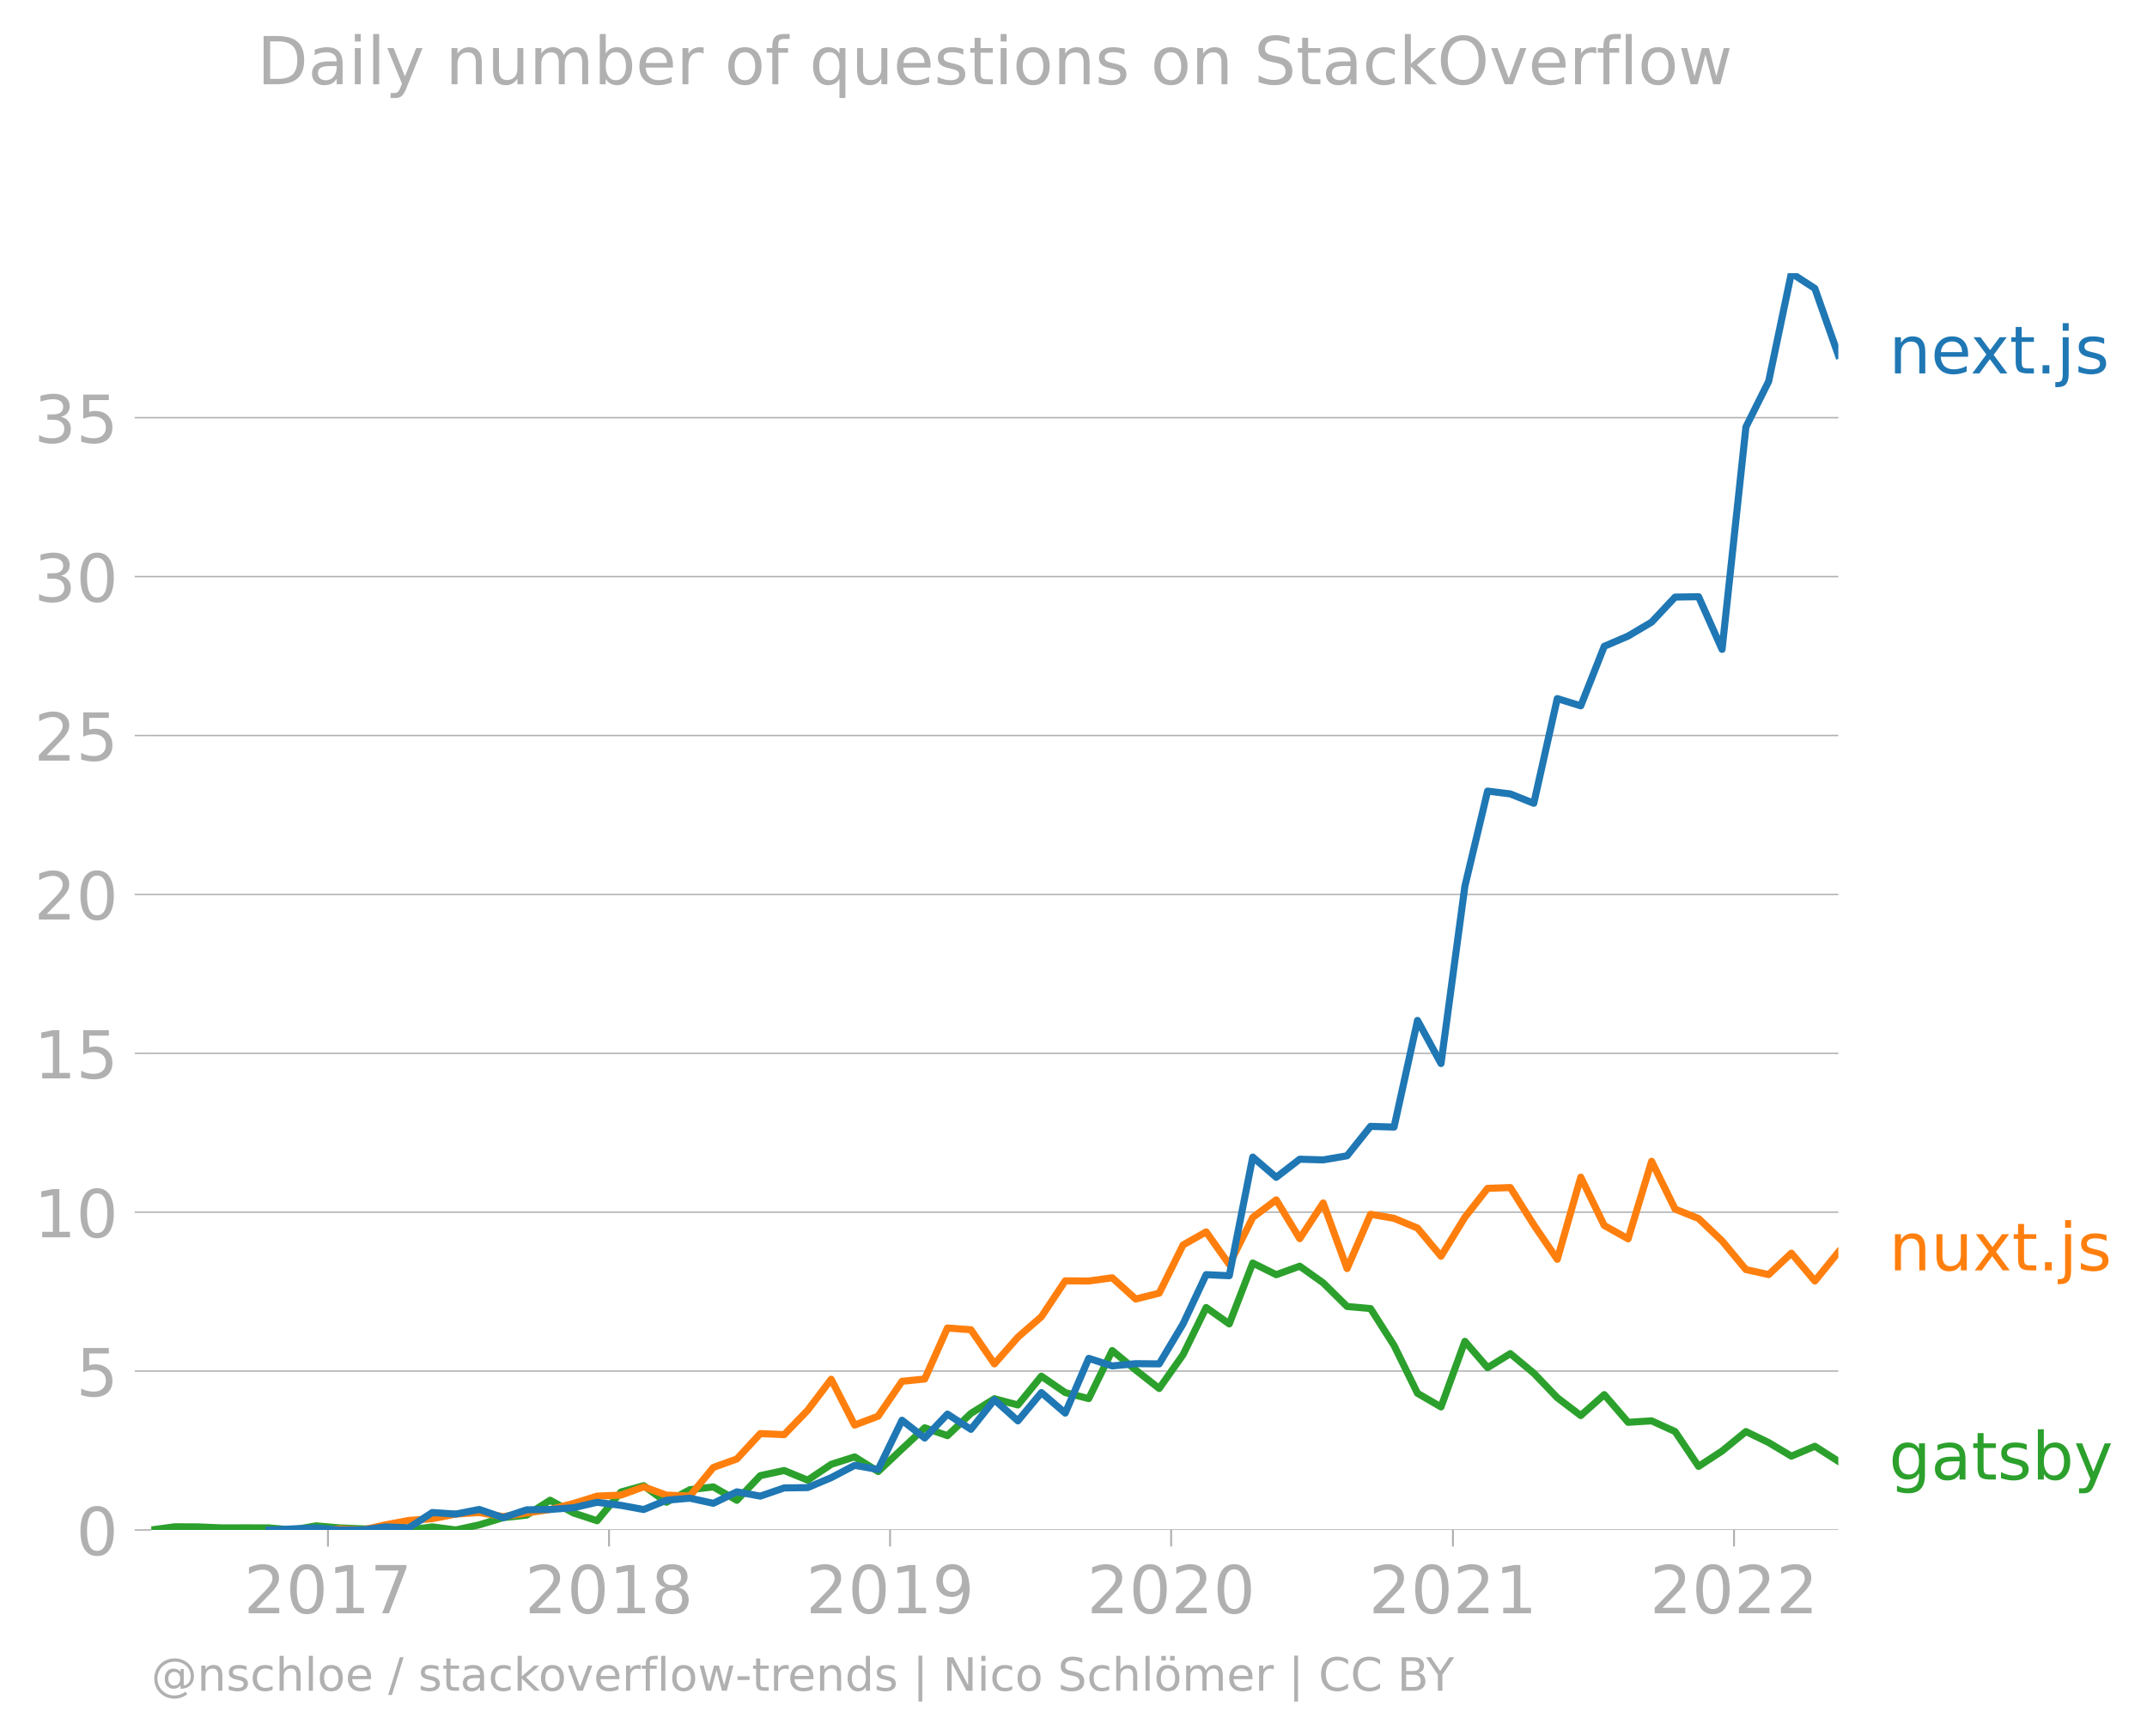
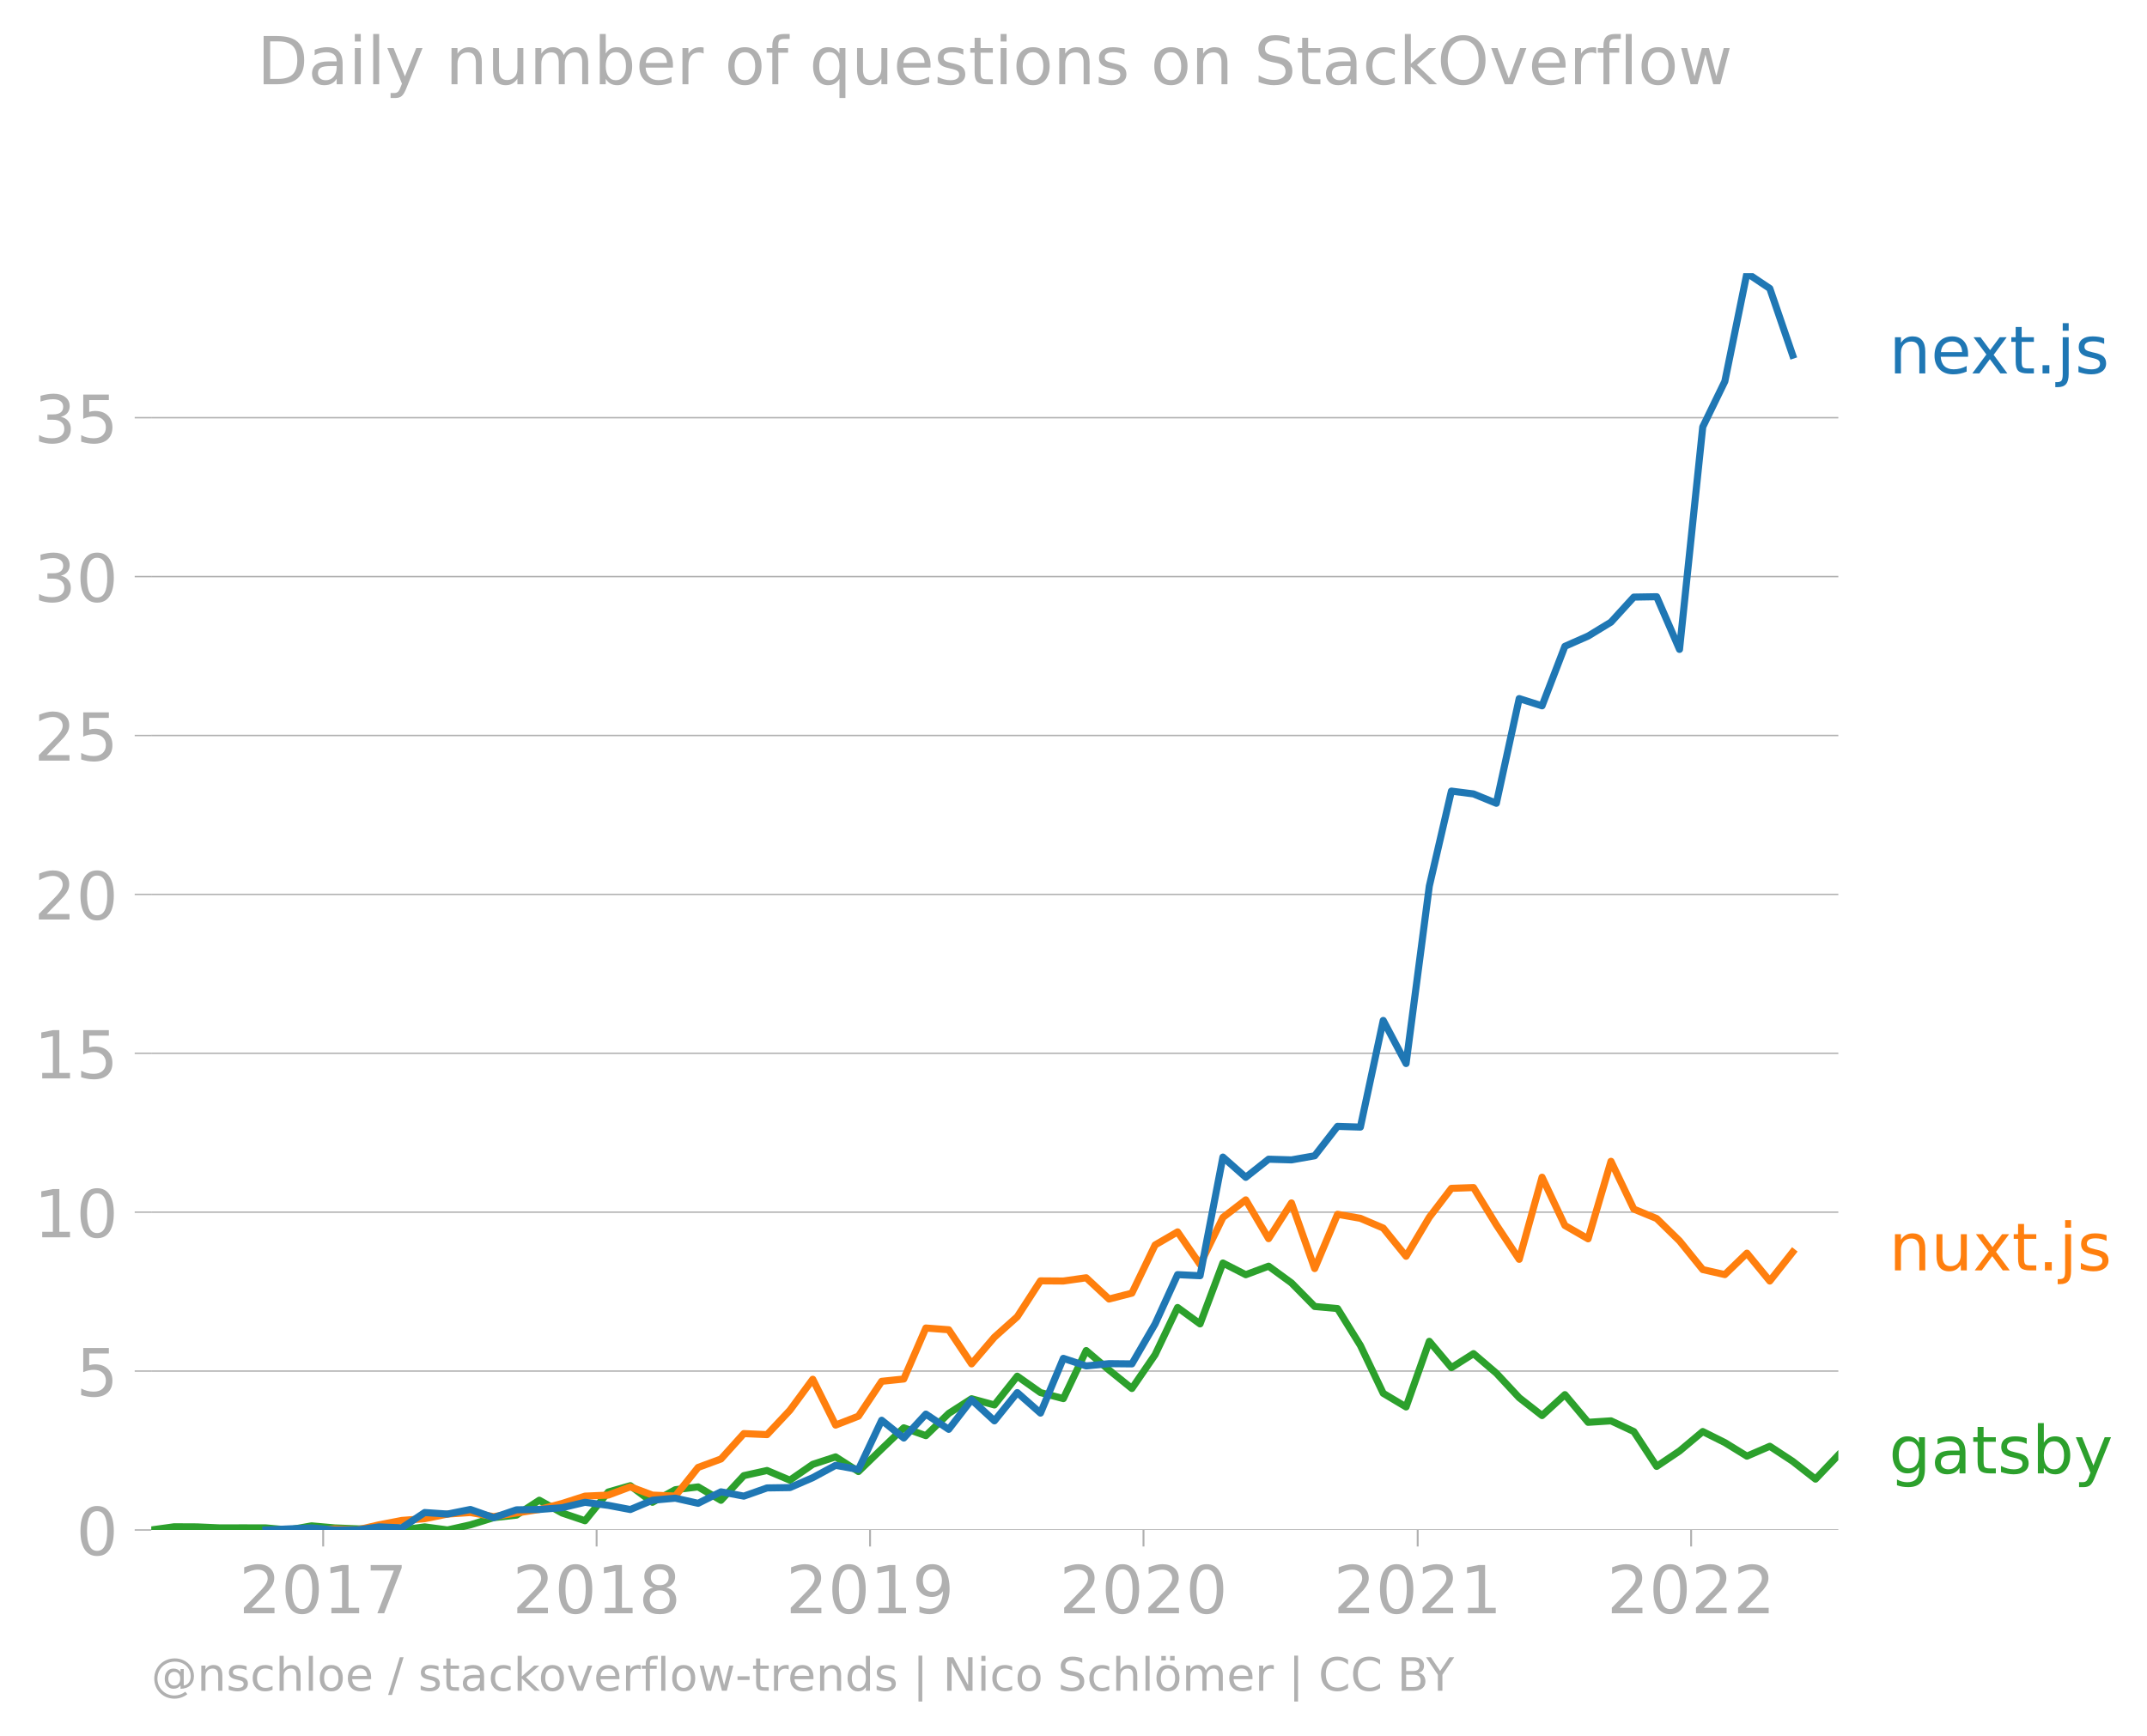
<svg xmlns="http://www.w3.org/2000/svg" xmlns:xlink="http://www.w3.org/1999/xlink" width="605.962" height="489.969" viewBox="0 0 454.471 367.477">
  <defs>
    <style>*{stroke-linejoin:round;stroke-linecap:butt}</style>
  </defs>
  <g id="figure_1">
    <path d="M0 367.477h454.471V0H0v367.477z" style="fill:none" id="patch_1" />
    <g id="axes_1">
      <path d="M32.015 323.95h357.12V57.838H32.015V323.95z" style="fill:none" id="patch_2" />
      <g id="matplotlib.axis_1">
        <g id="xtick_1">
          <g id="line2d_1">
            <defs>
-               <path id="mdbed9e9fab" d="M0 0v3.5" style="stroke:#b0b0b0;stroke-width:.4" />
-             </defs>
-             <use xlink:href="#mdbed9e9fab" x="69.422" y="323.95" style="fill:#b0b0b0;stroke:#b0b0b0;stroke-width:.4" />
-           </g>
-           <g style="fill:#b0b0b0" transform="matrix(.14 0 0 -.14 51.607 341.588)" id="text_1">
+               <path id="m01da4140f9" d="M0 0v3.5" style="stroke:#b0b0b0;stroke-width:.4" />
+             </defs>
+             <use xlink:href="#m01da4140f9" x="68.409" y="323.95" style="fill:#b0b0b0;stroke:#b0b0b0;stroke-width:.4" />
+           </g>
+           <g style="fill:#b0b0b0" transform="matrix(.14 0 0 -.14 50.594 341.588)" id="text_1">
            <defs>
              <path id="DejaVuSans-32" d="M1228 531h2203V0H469v531q359 372 979 998 621 627 780 809 303 340 423 576 121 236 121 464 0 372-261 606-261 235-680 235-297 0-627-103-329-103-704-313v638q381 153 712 231 332 78 607 78 725 0 1156-363 431-362 431-968 0-288-108-546-107-257-392-607-78-91-497-524-418-433-1181-1211z" transform="scale(.01563)" />
              <path id="DejaVuSans-30" d="M2034 4250q-487 0-733-480-245-479-245-1442 0-959 245-1439 246-480 733-480 491 0 736 480 246 480 246 1439 0 963-246 1442-245 480-736 480zm0 500q785 0 1199-621 414-620 414-1801 0-1178-414-1799Q2819-91 2034-91q-784 0-1198 620-414 621-414 1799 0 1181 414 1801 414 621 1198 621z" transform="scale(.01563)" />
              <path id="DejaVuSans-31" d="M794 531h1031v3560L703 3866v575l1116 225h631V531h1031V0H794v531z" transform="scale(.01563)" />
              <path id="DejaVuSans-37" d="M525 4666h3000v-269L1831 0h-659l1594 4134H525v532z" transform="scale(.01563)" />
            </defs>
            <use xlink:href="#DejaVuSans-32" />
            <use xlink:href="#DejaVuSans-30" x="63.623" />
            <use xlink:href="#DejaVuSans-31" x="127.246" />
            <use xlink:href="#DejaVuSans-37" x="190.869" />
          </g>
        </g>
        <g id="xtick_2">
-           <use xlink:href="#mdbed9e9fab" x="128.915" y="323.95" style="fill:#b0b0b0;stroke:#b0b0b0;stroke-width:.4" id="line2d_2" />
-           <g style="fill:#b0b0b0" transform="matrix(.14 0 0 -.14 111.1 341.588)" id="text_2">
+           <use xlink:href="#m01da4140f9" x="126.29" y="323.95" style="fill:#b0b0b0;stroke:#b0b0b0;stroke-width:.4" id="line2d_2" />
+           <g style="fill:#b0b0b0" transform="matrix(.14 0 0 -.14 108.475 341.588)" id="text_2">
            <defs>
              <path id="DejaVuSans-38" d="M2034 2216q-450 0-708-241-257-241-257-662 0-422 257-663 258-241 708-241t709 242q260 243 260 662 0 421-258 662-257 241-711 241zm-631 268q-406 100-633 378-226 279-226 679 0 559 398 884 399 325 1092 325 697 0 1094-325t397-884q0-400-227-679-226-278-629-378 456-106 710-416 255-309 255-755 0-679-414-1042Q2806-91 2034-91q-771 0-1186 362-414 363-414 1042 0 446 256 755 257 310 713 416zm-231 997q0-362 226-565 227-203 636-203 407 0 636 203 230 203 230 565 0 363-230 566-229 203-636 203-409 0-636-203-226-203-226-566z" transform="scale(.01563)" />
            </defs>
            <use xlink:href="#DejaVuSans-32" />
            <use xlink:href="#DejaVuSans-30" x="63.623" />
            <use xlink:href="#DejaVuSans-31" x="127.246" />
            <use xlink:href="#DejaVuSans-38" x="190.869" />
          </g>
        </g>
        <g id="xtick_3">
-           <use xlink:href="#mdbed9e9fab" x="188.408" y="323.95" style="fill:#b0b0b0;stroke:#b0b0b0;stroke-width:.4" id="line2d_3" />
-           <g style="fill:#b0b0b0" transform="matrix(.14 0 0 -.14 170.593 341.588)" id="text_3">
+           <use xlink:href="#m01da4140f9" x="184.172" y="323.95" style="fill:#b0b0b0;stroke:#b0b0b0;stroke-width:.4" id="line2d_3" />
+           <g style="fill:#b0b0b0" transform="matrix(.14 0 0 -.14 166.357 341.588)" id="text_3">
            <defs>
              <path id="DejaVuSans-39" d="M703 97v575q238-113 481-172 244-59 479-59 625 0 954 420 330 420 377 1277-181-269-460-413-278-144-615-144-700 0-1108 423-408 424-408 1159 0 718 425 1152 425 435 1131 435 810 0 1236-621 427-620 427-1801 0-1103-524-1761Q2575-91 1691-91q-238 0-482 47Q966 3 703 97zm1256 1978q425 0 673 290 249 291 249 798 0 503-249 795-248 292-673 292t-673-292q-248-292-248-795 0-507 248-798 248-290 673-290z" transform="scale(.01563)" />
            </defs>
            <use xlink:href="#DejaVuSans-32" />
            <use xlink:href="#DejaVuSans-30" x="63.623" />
            <use xlink:href="#DejaVuSans-31" x="127.246" />
            <use xlink:href="#DejaVuSans-39" x="190.869" />
          </g>
        </g>
        <g id="xtick_4">
-           <use xlink:href="#mdbed9e9fab" x="247.901" y="323.95" style="fill:#b0b0b0;stroke:#b0b0b0;stroke-width:.4" id="line2d_4" />
-           <g style="fill:#b0b0b0" transform="matrix(.14 0 0 -.14 230.086 341.588)" id="text_4">
+           <use xlink:href="#m01da4140f9" x="242.053" y="323.95" style="fill:#b0b0b0;stroke:#b0b0b0;stroke-width:.4" id="line2d_4" />
+           <g style="fill:#b0b0b0" transform="matrix(.14 0 0 -.14 224.238 341.588)" id="text_4">
            <use xlink:href="#DejaVuSans-32" />
            <use xlink:href="#DejaVuSans-30" x="63.623" />
            <use xlink:href="#DejaVuSans-32" x="127.246" />
            <use xlink:href="#DejaVuSans-30" x="190.869" />
          </g>
        </g>
        <g id="xtick_5">
-           <use xlink:href="#mdbed9e9fab" x="307.556" y="323.95" style="fill:#b0b0b0;stroke:#b0b0b0;stroke-width:.4" id="line2d_5" />
-           <g style="fill:#b0b0b0" transform="matrix(.14 0 0 -.14 289.741 341.588)" id="text_5">
+           <use xlink:href="#m01da4140f9" x="300.093" y="323.95" style="fill:#b0b0b0;stroke:#b0b0b0;stroke-width:.4" id="line2d_5" />
+           <g style="fill:#b0b0b0" transform="matrix(.14 0 0 -.14 282.278 341.588)" id="text_5">
            <use xlink:href="#DejaVuSans-32" />
            <use xlink:href="#DejaVuSans-30" x="63.623" />
            <use xlink:href="#DejaVuSans-32" x="127.246" />
            <use xlink:href="#DejaVuSans-31" x="190.869" />
          </g>
        </g>
        <g id="xtick_6">
-           <use xlink:href="#mdbed9e9fab" x="367.049" y="323.95" style="fill:#b0b0b0;stroke:#b0b0b0;stroke-width:.4" id="line2d_6" />
-           <g style="fill:#b0b0b0" transform="matrix(.14 0 0 -.14 349.234 341.588)" id="text_6">
+           <use xlink:href="#m01da4140f9" x="357.974" y="323.95" style="fill:#b0b0b0;stroke:#b0b0b0;stroke-width:.4" id="line2d_6" />
+           <g style="fill:#b0b0b0" transform="matrix(.14 0 0 -.14 340.16 341.588)" id="text_6">
            <use xlink:href="#DejaVuSans-32" />
            <use xlink:href="#DejaVuSans-30" x="63.623" />
            <use xlink:href="#DejaVuSans-32" x="127.246" />
            <use xlink:href="#DejaVuSans-32" x="190.869" />
          </g>
        </g>
      </g>
      <g id="matplotlib.axis_2">
        <g id="ytick_1">
-           <path d="M32.015 323.95h357.12" clip-path="url(#pd05f4e66fa)" style="fill:none;stroke:#b0b0b0;stroke-width:.3;stroke-linecap:square" id="line2d_7" />
+           <path d="M32.015 323.95h357.12" clip-path="url(#pbdd0aeb356)" style="fill:none;stroke:#b0b0b0;stroke-width:.3;stroke-linecap:square" id="line2d_7" />
          <g id="line2d_8">
            <defs>
-               <path id="m28ba624e93" d="M0 0h-3.5" style="stroke:#b0b0b0;stroke-width:.3" />
-             </defs>
-             <use xlink:href="#m28ba624e93" x="32.015" y="323.95" style="fill:#b0b0b0;stroke:#b0b0b0;stroke-width:.3" />
+               <path id="ma527fd4fe6" d="M0 0h-3.5" style="stroke:#b0b0b0;stroke-width:.3" />
+             </defs>
+             <use xlink:href="#ma527fd4fe6" x="32.015" y="323.95" style="fill:#b0b0b0;stroke:#b0b0b0;stroke-width:.3" />
          </g>
          <use xlink:href="#DejaVuSans-30" style="fill:#b0b0b0" transform="matrix(.14 0 0 -.14 16.108 329.269)" id="text_7" />
        </g>
        <g id="ytick_2">
-           <path d="M32.015 290.306h357.12" clip-path="url(#pd05f4e66fa)" style="fill:none;stroke:#b0b0b0;stroke-width:.3;stroke-linecap:square" id="line2d_9" />
-           <use xlink:href="#m28ba624e93" x="32.015" y="290.306" style="fill:#b0b0b0;stroke:#b0b0b0;stroke-width:.3" id="line2d_10" />
+           <path d="M32.015 290.306h357.12" clip-path="url(#pbdd0aeb356)" style="fill:none;stroke:#b0b0b0;stroke-width:.3;stroke-linecap:square" id="line2d_9" />
+           <use xlink:href="#ma527fd4fe6" x="32.015" y="290.306" style="fill:#b0b0b0;stroke:#b0b0b0;stroke-width:.3" id="line2d_10" />
          <g style="fill:#b0b0b0" transform="matrix(.14 0 0 -.14 16.108 295.625)" id="text_8">
            <defs>
              <path id="DejaVuSans-35" d="M691 4666h2478v-532H1269V2991q137 47 274 70 138 23 276 23 781 0 1237-428 457-428 457-1159 0-753-469-1171Q2575-91 1722-91q-294 0-599 50Q819 9 494 109v635q281-153 581-228t634-75q541 0 856 284 316 284 316 772 0 487-316 771-315 285-856 285-253 0-505-56-251-56-513-175v2344z" transform="scale(.01563)" />
            </defs>
            <use xlink:href="#DejaVuSans-35" />
          </g>
        </g>
        <g id="ytick_3">
-           <path d="M32.015 256.662h357.12" clip-path="url(#pd05f4e66fa)" style="fill:none;stroke:#b0b0b0;stroke-width:.3;stroke-linecap:square" id="line2d_11" />
-           <use xlink:href="#m28ba624e93" x="32.015" y="256.662" style="fill:#b0b0b0;stroke:#b0b0b0;stroke-width:.3" id="line2d_12" />
+           <path d="M32.015 256.662h357.12" clip-path="url(#pbdd0aeb356)" style="fill:none;stroke:#b0b0b0;stroke-width:.3;stroke-linecap:square" id="line2d_11" />
+           <use xlink:href="#ma527fd4fe6" x="32.015" y="256.662" style="fill:#b0b0b0;stroke:#b0b0b0;stroke-width:.3" id="line2d_12" />
          <g style="fill:#b0b0b0" transform="matrix(.14 0 0 -.14 7.2 261.981)" id="text_9">
            <use xlink:href="#DejaVuSans-31" />
            <use xlink:href="#DejaVuSans-30" x="63.623" />
          </g>
        </g>
        <g id="ytick_4">
-           <path d="M32.015 223.018h357.12" clip-path="url(#pd05f4e66fa)" style="fill:none;stroke:#b0b0b0;stroke-width:.3;stroke-linecap:square" id="line2d_13" />
-           <use xlink:href="#m28ba624e93" x="32.015" y="223.018" style="fill:#b0b0b0;stroke:#b0b0b0;stroke-width:.3" id="line2d_14" />
+           <path d="M32.015 223.018h357.12" clip-path="url(#pbdd0aeb356)" style="fill:none;stroke:#b0b0b0;stroke-width:.3;stroke-linecap:square" id="line2d_13" />
+           <use xlink:href="#ma527fd4fe6" x="32.015" y="223.018" style="fill:#b0b0b0;stroke:#b0b0b0;stroke-width:.3" id="line2d_14" />
          <g style="fill:#b0b0b0" transform="matrix(.14 0 0 -.14 7.2 228.337)" id="text_10">
            <use xlink:href="#DejaVuSans-31" />
            <use xlink:href="#DejaVuSans-35" x="63.623" />
          </g>
        </g>
        <g id="ytick_5">
-           <path d="M32.015 189.374h357.12" clip-path="url(#pd05f4e66fa)" style="fill:none;stroke:#b0b0b0;stroke-width:.3;stroke-linecap:square" id="line2d_15" />
-           <use xlink:href="#m28ba624e93" x="32.015" y="189.374" style="fill:#b0b0b0;stroke:#b0b0b0;stroke-width:.3" id="line2d_16" />
+           <path d="M32.015 189.374h357.12" clip-path="url(#pbdd0aeb356)" style="fill:none;stroke:#b0b0b0;stroke-width:.3;stroke-linecap:square" id="line2d_15" />
+           <use xlink:href="#ma527fd4fe6" x="32.015" y="189.374" style="fill:#b0b0b0;stroke:#b0b0b0;stroke-width:.3" id="line2d_16" />
          <g style="fill:#b0b0b0" transform="matrix(.14 0 0 -.14 7.2 194.693)" id="text_11">
            <use xlink:href="#DejaVuSans-32" />
            <use xlink:href="#DejaVuSans-30" x="63.623" />
          </g>
        </g>
        <g id="ytick_6">
-           <path d="M32.015 155.73h357.12" clip-path="url(#pd05f4e66fa)" style="fill:none;stroke:#b0b0b0;stroke-width:.3;stroke-linecap:square" id="line2d_17" />
-           <use xlink:href="#m28ba624e93" x="32.015" y="155.731" style="fill:#b0b0b0;stroke:#b0b0b0;stroke-width:.3" id="line2d_18" />
+           <path d="M32.015 155.73h357.12" clip-path="url(#pbdd0aeb356)" style="fill:none;stroke:#b0b0b0;stroke-width:.3;stroke-linecap:square" id="line2d_17" />
+           <use xlink:href="#ma527fd4fe6" x="32.015" y="155.731" style="fill:#b0b0b0;stroke:#b0b0b0;stroke-width:.3" id="line2d_18" />
          <g style="fill:#b0b0b0" transform="matrix(.14 0 0 -.14 7.2 161.05)" id="text_12">
            <use xlink:href="#DejaVuSans-32" />
            <use xlink:href="#DejaVuSans-35" x="63.623" />
          </g>
        </g>
        <g id="ytick_7">
-           <path d="M32.015 122.087h357.12" clip-path="url(#pd05f4e66fa)" style="fill:none;stroke:#b0b0b0;stroke-width:.3;stroke-linecap:square" id="line2d_19" />
-           <use xlink:href="#m28ba624e93" x="32.015" y="122.087" style="fill:#b0b0b0;stroke:#b0b0b0;stroke-width:.3" id="line2d_20" />
+           <path d="M32.015 122.087h357.12" clip-path="url(#pbdd0aeb356)" style="fill:none;stroke:#b0b0b0;stroke-width:.3;stroke-linecap:square" id="line2d_19" />
+           <use xlink:href="#ma527fd4fe6" x="32.015" y="122.087" style="fill:#b0b0b0;stroke:#b0b0b0;stroke-width:.3" id="line2d_20" />
          <g style="fill:#b0b0b0" transform="matrix(.14 0 0 -.14 7.2 127.406)" id="text_13">
            <defs>
              <path id="DejaVuSans-33" d="M2597 2516q453-97 707-404 255-306 255-756 0-690-475-1069Q2609-91 1734-91q-293 0-604 58T488 141v609q262-153 574-231 313-78 654-78 593 0 904 234t311 681q0 413-289 645-289 233-804 233h-544v519h569q465 0 712 186t247 536q0 359-255 551-254 193-729 193-260 0-557-57-297-56-653-174v562q360 100 674 150t592 50q719 0 1137-327 419-326 419-882 0-388-222-655t-631-370z" transform="scale(.01563)" />
            </defs>
            <use xlink:href="#DejaVuSans-33" />
            <use xlink:href="#DejaVuSans-30" x="63.623" />
          </g>
        </g>
        <g id="ytick_8">
-           <path d="M32.015 88.443h357.12" clip-path="url(#pd05f4e66fa)" style="fill:none;stroke:#b0b0b0;stroke-width:.3;stroke-linecap:square" id="line2d_21" />
-           <use xlink:href="#m28ba624e93" x="32.015" y="88.443" style="fill:#b0b0b0;stroke:#b0b0b0;stroke-width:.3" id="line2d_22" />
+           <path d="M32.015 88.443h357.12" clip-path="url(#pbdd0aeb356)" style="fill:none;stroke:#b0b0b0;stroke-width:.3;stroke-linecap:square" id="line2d_21" />
+           <use xlink:href="#ma527fd4fe6" x="32.015" y="88.443" style="fill:#b0b0b0;stroke:#b0b0b0;stroke-width:.3" id="line2d_22" />
          <g style="fill:#b0b0b0" transform="matrix(.14 0 0 -.14 7.2 93.762)" id="text_14">
            <use xlink:href="#DejaVuSans-33" />
            <use xlink:href="#DejaVuSans-35" x="63.623" />
          </g>
        </g>
      </g>
-       <path d="m32.015 323.95 4.971-.673 4.972.022 5.052.217 4.972-.015 4.971.015 4.971.434 4.972-.868 5.053.434 4.808.193 4.808.024 4.972.217 4.97-.651 4.972.65 4.971-1.084 5.053-1.52 4.972-.535 4.97-3.155 4.972 2.706 4.972 1.635 5.052-6.077 4.809-1.341 4.808 3.511 4.971-2.662 4.972-.594 4.971 2.837 4.971-5.224 5.053-1.085 4.971 2.047 4.972-3.35 4.971-1.584 4.971 3.104 5.053-4.776 4.809-4.48 4.808 1.659 4.971-4.703 4.972-3.111 4.97 1.316 4.972-6.092 5.053 3.473 4.971 1.274 4.972-10.173 4.97 4.117 4.972 3.914 5.053-7.163 4.89-9.985 4.89 3.473 4.971-12.893 4.971 2.475 4.972-1.802 4.971 3.538 5.053 4.992 4.971.442 4.971 7.807 4.972 10.136 4.971 2.887 5.053-13.892 4.808 5.574 4.809-2.969 4.97 4.139 4.972 5.194 4.971 3.777 4.972-4.428 5.053 5.86 4.97-.31 4.972 2.264 4.972 7.38 4.97-3.256 5.054-4.124 4.808 2.334 4.808 2.876 4.972-2.091 4.971 3.176" clip-path="url(#pd05f4e66fa)" style="fill:none;stroke:#2ca02c;stroke-width:1.5;stroke-linecap:square" id="line2d_23" />
-       <path d="m66.896 323.95 5.053-.217 4.808.217 4.808-1.085 4.972-.934 4.97-.369 4.972-.977 4.971-.325 5.053.868 4.972-.767 4.97-.752 4.972-1.266 4.972-1.556 5.052-.217 4.809-1.752 4.808 1.752 4.971.202 4.972-6.063 4.971-1.787 4.971-5.376 5.053.218 4.971-5.16 4.972-6.562 4.971 9.703 4.971-1.889 5.053-7.38 4.809-.488 4.808-10.798 4.971.369 4.972 7.228 4.97-5.658 4.972-4.327 5.053-7.597 4.971.036 4.972-.687 4.97 4.5 4.972-1.244 5.053-10.202 4.89-2.77 4.89 6.894 4.971-9.948 4.971-3.727 4.972 8.212 4.971-7.56 5.053 13.891 4.971-11.49 4.971.854 4.972 2.062 4.971 5.97 5.053-8.249 4.808-6.131 4.809-.163 4.97 7.9 4.972 7.294 4.971-17.387 4.972 10.224 5.053 2.822 4.97-16.41 4.972 10.115 4.972 1.997 4.97 4.732 5.054 6.077 4.808 1.062 4.808-4.535 4.972 5.897 4.971-6.114" clip-path="url(#pd05f4e66fa)" style="fill:none;stroke:#ff7f0e;stroke-width:1.5;stroke-linecap:square" id="line2d_24" />
-       <path d="m56.953 323.95 4.971-.224 4.972-.21 5.053.434h4.808l4.808-.651 4.972.202 4.97-3.241 4.972.325 4.971-.976 5.053 1.736 4.972-1.657 4.97-.08 4.972-.368 4.972-1.15 5.052.65 4.809.884 4.808-1.969 4.971-.434 4.972 1.085 4.971-2.43 4.971.91 5.053-1.736 4.971-.072 4.972-2.098 4.971-2.612 4.971.875 5.053-10.418 4.809 3.76 4.808-5.063 4.971 3.22 4.972-6.258 4.97 4.464 4.972-5.984 5.053 4.341 4.971-11.59 4.972 1.606 4.97-.485 4.972.05 5.053-8.465 4.89-10.433 4.89.232 4.971-25.121 4.971 4.283 4.972-3.835 4.971.145 5.053-.868 4.971-6.23 4.971.152 4.972-22.58 4.971 9.123 5.053-37.551 4.808-20.132 4.809.597 4.97 1.982 4.972-22.168 4.971 1.533 4.972-12.603 5.053-2.171 4.97-2.945 4.972-5.303 4.972-.08 4.97 11.15 5.054-47.102 4.808-9.643 4.808-22.915 4.972 3.241 4.971 14.123" clip-path="url(#pd05f4e66fa)" style="fill:none;stroke:#1f77b4;stroke-width:1.5;stroke-linecap:square" id="line2d_25" />
+       <path d="m32.015 323.95 4.837-.673 4.836.022 4.916.217 4.837-.015 4.837.015 4.836.434 4.837-.868 4.916.434 4.678.193 4.678.024 4.837.217 4.836-.651 4.837.65 4.837-1.084 4.916-1.52 4.836-.535 4.837-3.155 4.837 2.706 4.836 1.635 4.916-6.077 4.678-1.341 4.678 3.511 4.837-2.662 4.837-.594 4.836 2.837 4.837-5.224 4.916-1.085 4.837 2.047 4.836-3.35 4.837-1.584 4.837 3.104 4.916-4.776 4.678-4.48 4.678 1.659 4.836-4.703 4.837-3.111 4.837 1.316 4.836-6.092 4.916 3.473 4.837 1.274 4.837-10.173 4.836 4.117 4.837 3.914 4.916-7.163 4.757-9.985 4.758 3.473 4.836-12.893 4.837 2.475 4.837-1.802 4.836 3.538 4.916 4.992 4.837.442 4.837 7.807 4.836 10.136 4.837 2.887 4.916-13.892 4.678 5.574 4.678-2.969 4.837 4.139 4.836 5.194 4.837 3.777 4.837-4.428 4.916 5.86 4.836-.31 4.837 2.264 4.837 7.38 4.836-3.256 4.916-4.124 4.678 2.334 4.678 2.876 4.837-2.091 4.837 3.176 4.836 3.777 4.837-5.08" clip-path="url(#pbdd0aeb356)" style="fill:none;stroke:#2ca02c;stroke-width:1.5;stroke-linecap:square" id="line2d_23" />
+       <path d="m65.95 323.95 4.917-.217 4.678.217 4.678-1.085 4.837-.934 4.836-.369 4.837-.977 4.837-.325 4.916.868 4.836-.767 4.837-.752 4.837-1.266 4.836-1.556 4.916-.217 4.678-1.752 4.678 1.752 4.837.202 4.837-6.063 4.836-1.787 4.837-5.376 4.916.218 4.837-5.16 4.836-6.562 4.837 9.703 4.837-1.889 4.916-7.38 4.678-.488 4.678-10.798 4.836.369 4.837 7.228 4.837-5.658 4.836-4.327 4.916-7.597 4.837.036 4.837-.687 4.836 4.5 4.837-1.244 4.916-10.202 4.757-2.77 4.758 6.894 4.836-9.948 4.837-3.727 4.837 8.212 4.836-7.56 4.916 13.891 4.837-11.49 4.837.854 4.836 2.062 4.837 5.97 4.916-8.249 4.678-6.131 4.678-.163 4.837 7.9 4.836 7.294 4.837-17.387 4.837 10.224 4.916 2.822 4.836-16.41 4.837 10.115 4.837 1.997 4.836 4.732 4.916 6.077 4.678 1.062 4.678-4.535 4.837 5.897 4.837-6.114" clip-path="url(#pbdd0aeb356)" style="fill:none;stroke:#ff7f0e;stroke-width:1.5;stroke-linecap:square" id="line2d_24" />
+       <path d="m56.278 323.95 4.836-.224 4.837-.21 4.916.434h4.678l4.678-.651 4.837.202 4.836-3.241 4.837.325 4.837-.976 4.916 1.736 4.836-1.657 4.837-.08 4.837-.368 4.836-1.15 4.916.65 4.678.884 4.678-1.969 4.837-.434 4.837 1.085 4.836-2.43 4.837.91 4.916-1.736 4.837-.072 4.836-2.098 4.837-2.612 4.837.875 4.916-10.418 4.678 3.76 4.678-5.063 4.836 3.22 4.837-6.258 4.837 4.464 4.836-5.984 4.916 4.341 4.837-11.59 4.837 1.606 4.836-.485 4.837.05 4.916-8.465 4.757-10.433 4.758.232 4.836-25.121 4.837 4.283 4.837-3.835 4.836.145 4.916-.868 4.837-6.23 4.837.152 4.836-22.58 4.837 9.123 4.916-37.551 4.678-20.132 4.678.597 4.837 1.982 4.836-22.168 4.837 1.533 4.837-12.603 4.916-2.171 4.836-2.945 4.837-5.303 4.837-.08 4.836 11.15 4.916-47.102 4.678-9.643 4.678-22.915 4.837 3.241 4.837 14.123" clip-path="url(#pbdd0aeb356)" style="fill:none;stroke:#1f77b4;stroke-width:1.5;stroke-linecap:square" id="line2d_25" />
      <g style="fill:#1f77b4" transform="matrix(.14 0 0 -.14 399.849 79.066)" id="text_15">
        <defs>
          <path id="DejaVuSans-6e" d="M3513 2113V0h-575v2094q0 497-194 743-194 247-581 247-466 0-735-297-269-296-269-809V0H581v3500h578v-544q207 316 486 472 280 156 646 156 603 0 912-373 310-373 310-1098z" transform="scale(.01563)" />
          <path id="DejaVuSans-65" d="M3597 1894v-281H953q38-594 358-905t892-311q331 0 642 81t618 244V178Q3153 47 2828-22t-659-69q-838 0-1327 487-489 488-489 1320 0 859 464 1363 464 505 1252 505 706 0 1117-455 411-454 411-1235zm-575 169q-6 471-264 752-258 282-683 282-481 0-770-272t-333-766l2050 4z" transform="scale(.01563)" />
          <path id="DejaVuSans-78" d="M3513 3500 2247 1797 3578 0h-678L1881 1375 863 0H184l1360 1831L300 3500h678l928-1247 928 1247h679z" transform="scale(.01563)" />
          <path id="DejaVuSans-74" d="M1172 4494v-994h1184v-447H1172V1153q0-428 117-550t477-122h590V0h-590q-666 0-919 248-253 249-253 905v1900H172v447h422v994h578z" transform="scale(.01563)" />
          <path id="DejaVuSans-2e" d="M684 794h660V0H684v794z" transform="scale(.01563)" />
          <path id="DejaVuSans-6a" d="M603 3500h575V-63q0-668-255-968-254-300-820-300h-219v487H38q328 0 446 152Q603-541 603-63v3563zm0 1363h575v-729H603v729z" transform="scale(.01563)" />
          <path id="DejaVuSans-73" d="M2834 3397v-544q-243 125-506 187-262 63-544 63-428 0-642-131t-214-394q0-200 153-314t616-217l197-44q612-131 870-370t258-667q0-488-386-773Q2250-91 1575-91q-281 0-586 55T347 128v594q319-166 628-249 309-82 613-82 406 0 624 139 219 139 219 392 0 234-158 359-157 125-692 241l-200 47q-534 112-772 345-237 233-237 639 0 494 350 762 350 269 994 269 318 0 599-47 282-46 519-140z" transform="scale(.01563)" />
        </defs>
        <use xlink:href="#DejaVuSans-6e" />
        <use xlink:href="#DejaVuSans-65" x="63.379" />
        <use xlink:href="#DejaVuSans-78" x="123.152" />
        <use xlink:href="#DejaVuSans-74" x="182.332" />
        <use xlink:href="#DejaVuSans-2e" x="221.541" />
        <use xlink:href="#DejaVuSans-6a" x="253.328" />
        <use xlink:href="#DejaVuSans-73" x="281.111" />
      </g>
      <g style="fill:#ff7f0e" transform="matrix(.14 0 0 -.14 399.849 268.99)" id="text_16">
        <defs>
          <path id="DejaVuSans-75" d="M544 1381v2119h575V1403q0-497 193-746 194-248 582-248 465 0 735 297 271 297 271 810v1984h575V0h-575v538q-209-319-486-474-276-155-642-155-603 0-916 375-312 375-312 1097zm1447 2203z" transform="scale(.01563)" />
        </defs>
        <use xlink:href="#DejaVuSans-6e" />
        <use xlink:href="#DejaVuSans-75" x="63.379" />
        <use xlink:href="#DejaVuSans-78" x="126.758" />
        <use xlink:href="#DejaVuSans-74" x="185.938" />
        <use xlink:href="#DejaVuSans-2e" x="225.146" />
        <use xlink:href="#DejaVuSans-6a" x="256.934" />
        <use xlink:href="#DejaVuSans-73" x="284.717" />
      </g>
-       <g style="fill:#2ca02c" transform="matrix(.14 0 0 -.14 399.849 313.27)" id="text_17">
+       <g style="fill:#2ca02c" transform="matrix(.14 0 0 -.14 399.849 311.968)" id="text_17">
        <defs>
          <path id="DejaVuSans-67" d="M2906 1791q0 625-258 968-257 344-723 344-462 0-720-344-258-343-258-968 0-622 258-966t720-344q466 0 723 344 258 344 258 966zm575-1357q0-893-397-1329-396-436-1215-436-303 0-572 45t-522 139v559q253-137 500-202 247-66 503-66 566 0 847 295t281 892v285q-178-310-456-463T1784 0Q1141 0 747 490 353 981 353 1791q0 812 394 1302 394 491 1037 491 388 0 666-153t456-462v531h575V434z" transform="scale(.01563)" />
          <path id="DejaVuSans-61" d="M2194 1759q-697 0-966-159t-269-544q0-306 202-486 202-179 548-179 479 0 768 339t289 901v128h-572zm1147 238V0h-575v531q-197-318-491-470T1556-91q-537 0-855 302-317 302-317 808 0 590 395 890 396 300 1180 300h807v57q0 397-261 614t-733 217q-300 0-585-72-284-72-546-216v532q315 122 612 182 297 61 578 61 760 0 1135-394 375-393 375-1193z" transform="scale(.01563)" />
          <path id="DejaVuSans-62" d="M3116 1747q0 634-261 995t-717 361q-457 0-718-361t-261-995q0-634 261-995t718-361q456 0 717 361t261 995zM1159 2969q182 312 458 463 277 152 661 152 638 0 1036-506 399-506 399-1331T3314 415Q2916-91 2278-91q-384 0-661 152-276 152-458 464V0H581v4863h578V2969z" transform="scale(.01563)" />
          <path id="DejaVuSans-79" d="M2059-325q-243-625-475-815-231-191-618-191H506v481h338q237 0 368 113 132 112 291 531l103 262L191 3500h609L1894 763l1094 2737h609L2059-325z" transform="scale(.01563)" />
        </defs>
        <use xlink:href="#DejaVuSans-67" />
        <use xlink:href="#DejaVuSans-61" x="63.477" />
        <use xlink:href="#DejaVuSans-74" x="124.756" />
        <use xlink:href="#DejaVuSans-73" x="163.965" />
        <use xlink:href="#DejaVuSans-62" x="216.064" />
        <use xlink:href="#DejaVuSans-79" x="279.541" />
      </g>
      <g style="fill:#b0b0b0" transform="matrix(.09716 0 0 -.09716 32.015 357.986)" id="text_18">
        <defs>
          <path id="DejaVuSans-40" d="M2381 1678q0-447 222-702 222-254 610-254 384 0 604 256 221 256 221 700 0 438-225 695-225 258-607 258-378 0-602-256-223-256-223-697zm1703-934q-187-241-429-355t-564-114q-538 0-874 389t-336 1014q0 625 337 1015 338 391 873 391 322 0 565-117 244-117 428-354v409h447V722q457 69 714 417 258 349 258 902 0 334-99 628-98 294-298 544-325 409-792 626t-1017 217q-384 0-738-102-353-101-653-301-490-319-767-836-276-517-276-1120 0-497 179-932 180-434 521-765 328-325 759-495 431-171 922-171 403 0 792 136t714 389l281-347q-390-303-851-464t-936-161q-578 0-1091 205-512 205-912 595Q841 78 631 592q-209 514-209 1105 0 569 212 1084 213 516 607 907 403 396 931 607t1119 211q662 0 1229-272 568-271 952-771 234-307 357-666 124-359 124-744 0-822-497-1297T4084 263v481z" transform="scale(.01563)" />
          <path id="DejaVuSans-63" d="M3122 3366v-538q-244 135-489 202t-495 67q-560 0-870-355-309-354-309-995t309-996q310-354 870-354 250 0 495 67t489 202V134Q2881 22 2623-34q-257-57-548-57-791 0-1257 497-465 497-465 1341 0 856 470 1346 471 491 1290 491 265 0 518-55 253-54 491-163z" transform="scale(.01563)" />
          <path id="DejaVuSans-68" d="M3513 2113V0h-575v2094q0 497-194 743-194 247-581 247-466 0-735-297-269-296-269-809V0H581v4863h578V2956q207 316 486 472 280 156 646 156 603 0 912-373 310-373 310-1098z" transform="scale(.01563)" />
          <path id="DejaVuSans-6c" d="M603 4863h575V0H603v4863z" transform="scale(.01563)" />
          <path id="DejaVuSans-6f" d="M1959 3097q-462 0-731-361t-269-989q0-628 267-989 268-361 733-361 460 0 728 362 269 363 269 988 0 622-269 986-268 364-728 364zm0 487q750 0 1178-488 429-487 429-1349 0-859-429-1349Q2709-91 1959-91q-753 0-1180 489-426 490-426 1349 0 862 426 1349 427 488 1180 488z" transform="scale(.01563)" />
          <path id="DejaVuSans-2f" d="M1625 4666h531L531-594H0l1625 5260z" transform="scale(.01563)" />
          <path id="DejaVuSans-6b" d="M581 4863h578V1991l1716 1509h734L1753 1863 3688 0h-750L1159 1709V0H581v4863z" transform="scale(.01563)" />
          <path id="DejaVuSans-76" d="M191 3500h609L1894 563l1094 2937h609L2284 0h-781L191 3500z" transform="scale(.01563)" />
          <path id="DejaVuSans-72" d="M2631 2963q-97 56-211 82-114 27-251 27-488 0-749-317t-261-911V0H581v3500h578v-544q182 319 472 473 291 155 707 155 59 0 131-8 72-7 159-23l3-590z" transform="scale(.01563)" />
          <path id="DejaVuSans-66" d="M2375 4863v-479h-550q-309 0-430-125-120-125-120-450v-309h947v-447h-947V0H697v3053H147v447h550v244q0 584 272 851 272 268 862 268h544z" transform="scale(.01563)" />
          <path id="DejaVuSans-77" d="M269 3500h575l719-2731 715 2731h678l719-2731 716 2731h575L4050 0h-678l-753 2869L1863 0h-679L269 3500z" transform="scale(.01563)" />
          <path id="DejaVuSans-2d" d="M313 2009h1684v-512H313v512z" transform="scale(.01563)" />
          <path id="DejaVuSans-64" d="M2906 2969v1894h575V0h-575v525q-181-312-458-464-276-152-664-152-634 0-1033 506-398 507-398 1332t398 1331q399 506 1033 506 388 0 664-152 277-151 458-463zM947 1747q0-634 261-995t717-361q456 0 718 361 263 361 263 995t-263 995q-262 361-718 361t-717-361q-261-361-261-995z" transform="scale(.01563)" />
          <path id="DejaVuSans-7c" d="M1344 4891v-6400H813v6400h531z" transform="scale(.01563)" />
          <path id="DejaVuSans-4e" d="M628 4666h850L3547 763v3903h612V0h-850L1241 3903V0H628v4666z" transform="scale(.01563)" />
          <path id="DejaVuSans-69" d="M603 3500h575V0H603v3500zm0 1363h575v-729H603v729z" transform="scale(.01563)" />
          <path id="DejaVuSans-53" d="M3425 4513v-616q-359 172-678 256-319 85-616 85-515 0-795-200t-280-569q0-310 186-468 186-157 705-254l381-78q706-135 1042-474t336-907q0-679-455-1029Q2797-91 1919-91q-331 0-705 75-373 75-773 222v650q384-215 753-325 369-109 725-109 540 0 834 212 294 213 294 607 0 343-211 537t-692 291l-385 75q-706 140-1022 440-315 300-315 835 0 619 436 975t1201 356q329 0 669-60 341-59 697-177z" transform="scale(.01563)" />
          <path id="DejaVuSans-f6" d="M1959 3097q-462 0-731-361t-269-989q0-628 267-989 268-361 733-361 460 0 728 362 269 363 269 988 0 622-269 986-268 364-728 364zm0 487q750 0 1178-488 429-487 429-1349 0-859-429-1349Q2709-91 1959-91q-753 0-1180 489-426 490-426 1349 0 862 426 1349 427 488 1180 488zm295 1266h634v-631h-634v631zm-1222 0h634v-631h-634v631z" transform="scale(.01563)" />
          <path id="DejaVuSans-6d" d="M3328 2828q216 388 516 572t706 184q547 0 844-383 297-382 297-1088V0h-578v2094q0 503-179 746-178 244-543 244-447 0-707-297-259-296-259-809V0h-578v2094q0 506-178 748t-550 242q-441 0-701-298-259-298-259-808V0H581v3500h578v-544q197 322 472 475t653 153q382 0 649-194 267-193 395-562z" transform="scale(.01563)" />
          <path id="DejaVuSans-43" d="M4122 4306v-665q-319 297-680 443-361 147-767 147-800 0-1225-489t-425-1414q0-922 425-1411t1225-489q406 0 767 147t680 444V359q-331-225-702-338-370-112-782-112-1060 0-1670 648-609 649-609 1771 0 1125 609 1773 610 649 1670 649 418 0 788-111 371-111 696-333z" transform="scale(.01563)" />
          <path id="DejaVuSans-42" d="M1259 2228V519h1013q509 0 754 211 246 211 246 645 0 438-246 645-245 208-754 208H1259zm0 1919V2741h935q462 0 688 173 227 174 227 530 0 353-227 528-226 175-688 175h-935zm-631 519h1613q722 0 1112-300 391-300 391-853 0-429-200-682t-588-315q466-100 724-418 258-317 258-792 0-625-425-966Q3088 0 2303 0H628v4666z" transform="scale(.01563)" />
          <path id="DejaVuSans-59" d="M-13 4666h679l1293-1919 1285 1919h678L2272 2222V0h-634v2222L-13 4666z" transform="scale(.01563)" />
        </defs>
        <use xlink:href="#DejaVuSans-40" />
        <use xlink:href="#DejaVuSans-6e" x="100" />
        <use xlink:href="#DejaVuSans-73" x="163.379" />
        <use xlink:href="#DejaVuSans-63" x="215.479" />
        <use xlink:href="#DejaVuSans-68" x="270.459" />
        <use xlink:href="#DejaVuSans-6c" x="333.838" />
        <use xlink:href="#DejaVuSans-6f" x="361.621" />
        <use xlink:href="#DejaVuSans-65" x="422.803" />
        <use xlink:href="#DejaVuSans-20" x="484.326" />
        <use xlink:href="#DejaVuSans-2f" x="516.113" />
        <use xlink:href="#DejaVuSans-20" x="549.805" />
        <use xlink:href="#DejaVuSans-73" x="581.592" />
        <use xlink:href="#DejaVuSans-74" x="633.691" />
        <use xlink:href="#DejaVuSans-61" x="672.9" />
        <use xlink:href="#DejaVuSans-63" x="734.18" />
        <use xlink:href="#DejaVuSans-6b" x="789.16" />
        <use xlink:href="#DejaVuSans-6f" x="843.445" />
        <use xlink:href="#DejaVuSans-76" x="904.627" />
        <use xlink:href="#DejaVuSans-65" x="963.807" />
        <use xlink:href="#DejaVuSans-72" x="1025.33" />
        <use xlink:href="#DejaVuSans-66" x="1066.443" />
        <use xlink:href="#DejaVuSans-6c" x="1101.648" />
        <use xlink:href="#DejaVuSans-6f" x="1129.432" />
        <use xlink:href="#DejaVuSans-77" x="1190.613" />
        <use xlink:href="#DejaVuSans-2d" x="1272.4" />
        <use xlink:href="#DejaVuSans-74" x="1308.484" />
        <use xlink:href="#DejaVuSans-72" x="1347.693" />
        <use xlink:href="#DejaVuSans-65" x="1386.557" />
        <use xlink:href="#DejaVuSans-6e" x="1448.08" />
        <use xlink:href="#DejaVuSans-64" x="1511.459" />
        <use xlink:href="#DejaVuSans-73" x="1574.936" />
        <use xlink:href="#DejaVuSans-20" x="1627.035" />
        <use xlink:href="#DejaVuSans-7c" x="1658.822" />
        <use xlink:href="#DejaVuSans-20" x="1692.514" />
        <use xlink:href="#DejaVuSans-4e" x="1724.301" />
        <use xlink:href="#DejaVuSans-69" x="1799.105" />
        <use xlink:href="#DejaVuSans-63" x="1826.889" />
        <use xlink:href="#DejaVuSans-6f" x="1881.869" />
        <use xlink:href="#DejaVuSans-20" x="1943.051" />
        <use xlink:href="#DejaVuSans-53" x="1974.838" />
        <use xlink:href="#DejaVuSans-63" x="2038.314" />
        <use xlink:href="#DejaVuSans-68" x="2093.295" />
        <use xlink:href="#DejaVuSans-6c" x="2156.674" />
        <use xlink:href="#DejaVuSans-f6" x="2184.457" />
        <use xlink:href="#DejaVuSans-6d" x="2245.639" />
        <use xlink:href="#DejaVuSans-65" x="2343.051" />
        <use xlink:href="#DejaVuSans-72" x="2404.574" />
        <use xlink:href="#DejaVuSans-20" x="2445.688" />
        <use xlink:href="#DejaVuSans-7c" x="2477.475" />
        <use xlink:href="#DejaVuSans-20" x="2511.166" />
        <use xlink:href="#DejaVuSans-43" x="2542.953" />
        <use xlink:href="#DejaVuSans-43" x="2612.777" />
        <use xlink:href="#DejaVuSans-20" x="2682.602" />
        <use xlink:href="#DejaVuSans-42" x="2714.389" />
        <use xlink:href="#DejaVuSans-59" x="2777.492" />
      </g>
      <g style="fill:#b0b0b0" transform="matrix(.14 0 0 -.14 54.43 17.838)" id="text_19">
        <defs>
          <path id="DejaVuSans-44" d="M1259 4147V519h763q966 0 1414 437 448 438 448 1382 0 937-448 1373t-1414 436h-763zm-631 519h1297q1356 0 1990-564 635-564 635-1764 0-1207-638-1773Q3275 0 1925 0H628v4666z" transform="scale(.01563)" />
          <path id="DejaVuSans-71" d="M947 1747q0-634 261-995t717-361q456 0 718 361 263 361 263 995t-263 995q-262 361-718 361t-717-361q-261-361-261-995zM2906 525q-181-312-458-464-276-152-664-152-634 0-1033 506-398 507-398 1332t398 1331q399 506 1033 506 388 0 664-152 277-151 458-463v531h575v-4831h-575V525z" transform="scale(.01563)" />
          <path id="DejaVuSans-4f" d="M2522 4238q-688 0-1093-513-404-512-404-1397 0-881 404-1394 405-512 1093-512 687 0 1089 512 402 513 402 1394 0 885-402 1397-402 513-1089 513zm0 512q981 0 1568-658 588-658 588-1764 0-1103-588-1761Q3503-91 2522-91q-984 0-1574 656-589 657-589 1763t589 1764q590 658 1574 658z" transform="scale(.01563)" />
        </defs>
        <use xlink:href="#DejaVuSans-44" />
        <use xlink:href="#DejaVuSans-61" x="77.002" />
        <use xlink:href="#DejaVuSans-69" x="138.281" />
        <use xlink:href="#DejaVuSans-6c" x="166.064" />
        <use xlink:href="#DejaVuSans-79" x="193.848" />
        <use xlink:href="#DejaVuSans-20" x="253.027" />
        <use xlink:href="#DejaVuSans-6e" x="284.814" />
        <use xlink:href="#DejaVuSans-75" x="348.193" />
        <use xlink:href="#DejaVuSans-6d" x="411.572" />
        <use xlink:href="#DejaVuSans-62" x="508.984" />
        <use xlink:href="#DejaVuSans-65" x="572.461" />
        <use xlink:href="#DejaVuSans-72" x="633.984" />
        <use xlink:href="#DejaVuSans-20" x="675.098" />
        <use xlink:href="#DejaVuSans-6f" x="706.885" />
        <use xlink:href="#DejaVuSans-66" x="768.066" />
        <use xlink:href="#DejaVuSans-20" x="803.271" />
        <use xlink:href="#DejaVuSans-71" x="835.059" />
        <use xlink:href="#DejaVuSans-75" x="898.535" />
        <use xlink:href="#DejaVuSans-65" x="961.914" />
        <use xlink:href="#DejaVuSans-73" x="1023.438" />
        <use xlink:href="#DejaVuSans-74" x="1075.537" />
        <use xlink:href="#DejaVuSans-69" x="1114.746" />
        <use xlink:href="#DejaVuSans-6f" x="1142.529" />
        <use xlink:href="#DejaVuSans-6e" x="1203.711" />
        <use xlink:href="#DejaVuSans-73" x="1267.09" />
        <use xlink:href="#DejaVuSans-20" x="1319.189" />
        <use xlink:href="#DejaVuSans-6f" x="1350.977" />
        <use xlink:href="#DejaVuSans-6e" x="1412.158" />
        <use xlink:href="#DejaVuSans-20" x="1475.537" />
        <use xlink:href="#DejaVuSans-53" x="1507.324" />
        <use xlink:href="#DejaVuSans-74" x="1570.801" />
        <use xlink:href="#DejaVuSans-61" x="1610.01" />
        <use xlink:href="#DejaVuSans-63" x="1671.289" />
        <use xlink:href="#DejaVuSans-6b" x="1726.27" />
        <use xlink:href="#DejaVuSans-4f" x="1784.18" />
        <use xlink:href="#DejaVuSans-76" x="1862.891" />
        <use xlink:href="#DejaVuSans-65" x="1922.07" />
        <use xlink:href="#DejaVuSans-72" x="1983.594" />
        <use xlink:href="#DejaVuSans-66" x="2024.707" />
        <use xlink:href="#DejaVuSans-6c" x="2059.912" />
        <use xlink:href="#DejaVuSans-6f" x="2087.695" />
        <use xlink:href="#DejaVuSans-77" x="2148.877" />
      </g>
    </g>
  </g>
  <defs>
-     <clipPath id="pd05f4e66fa">
+     <clipPath id="pbdd0aeb356">
      <path d="M32.015 57.838h357.12V323.95H32.015z" />
    </clipPath>
  </defs>
</svg>
